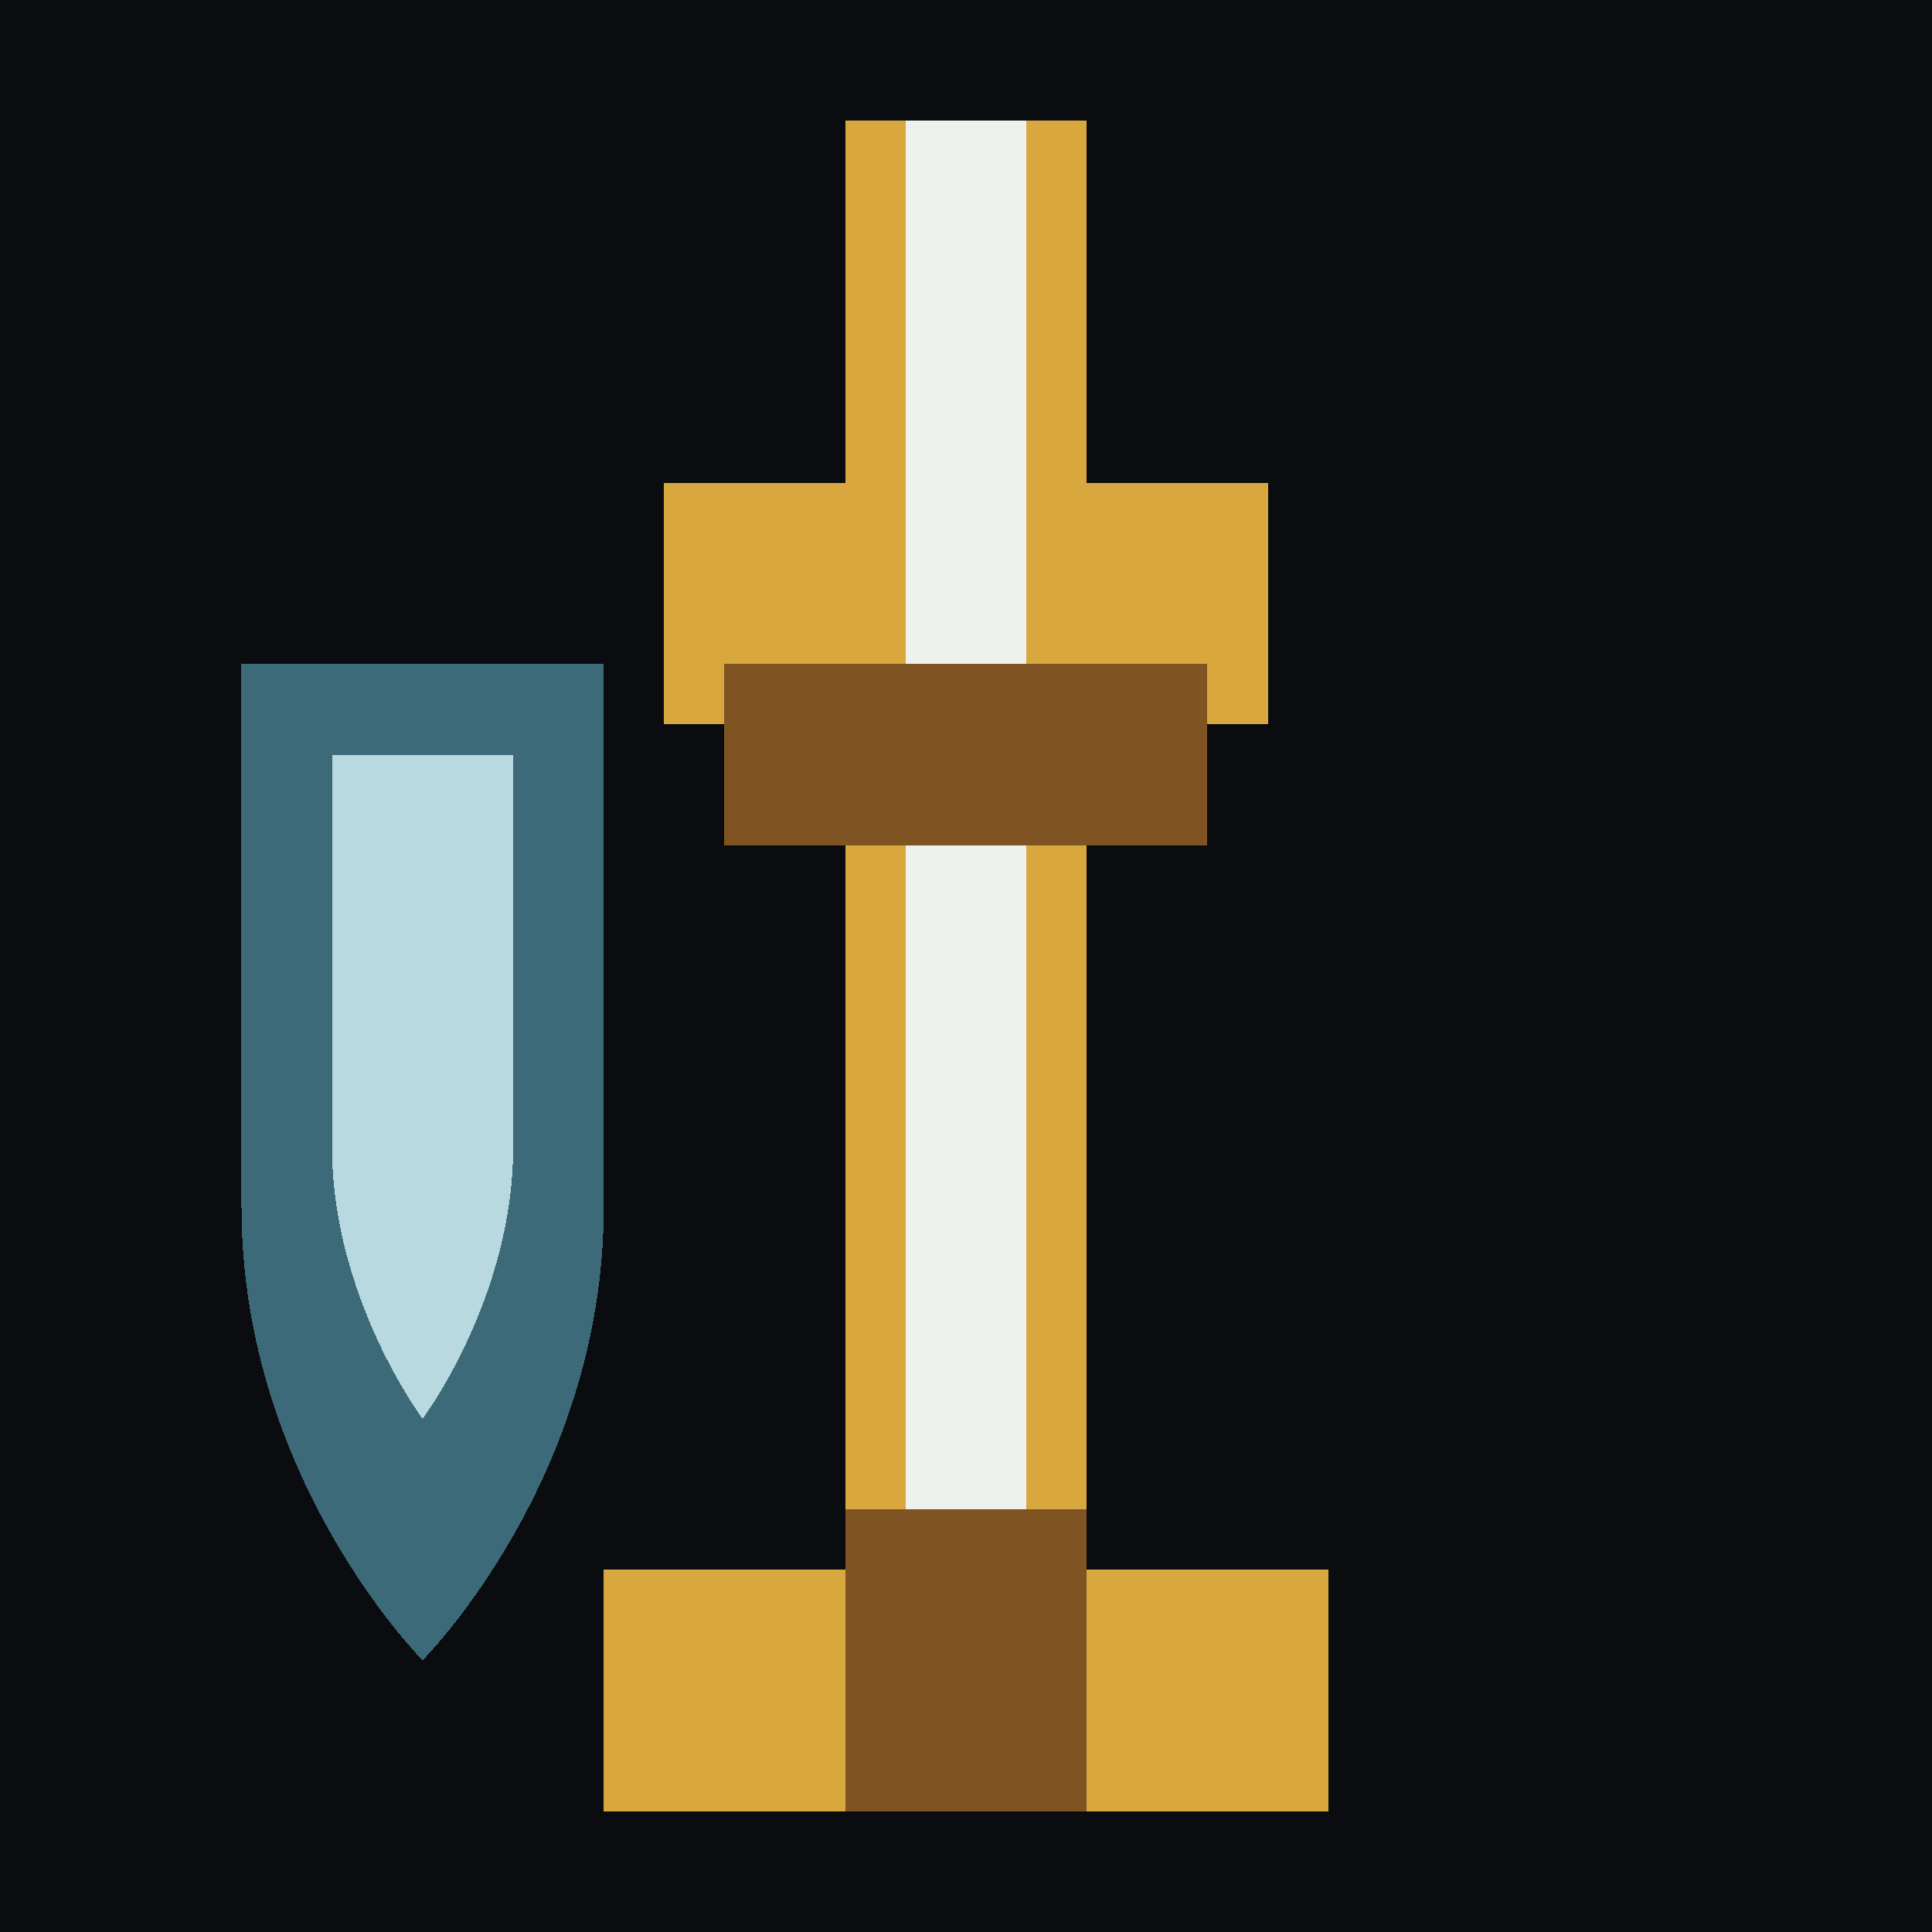
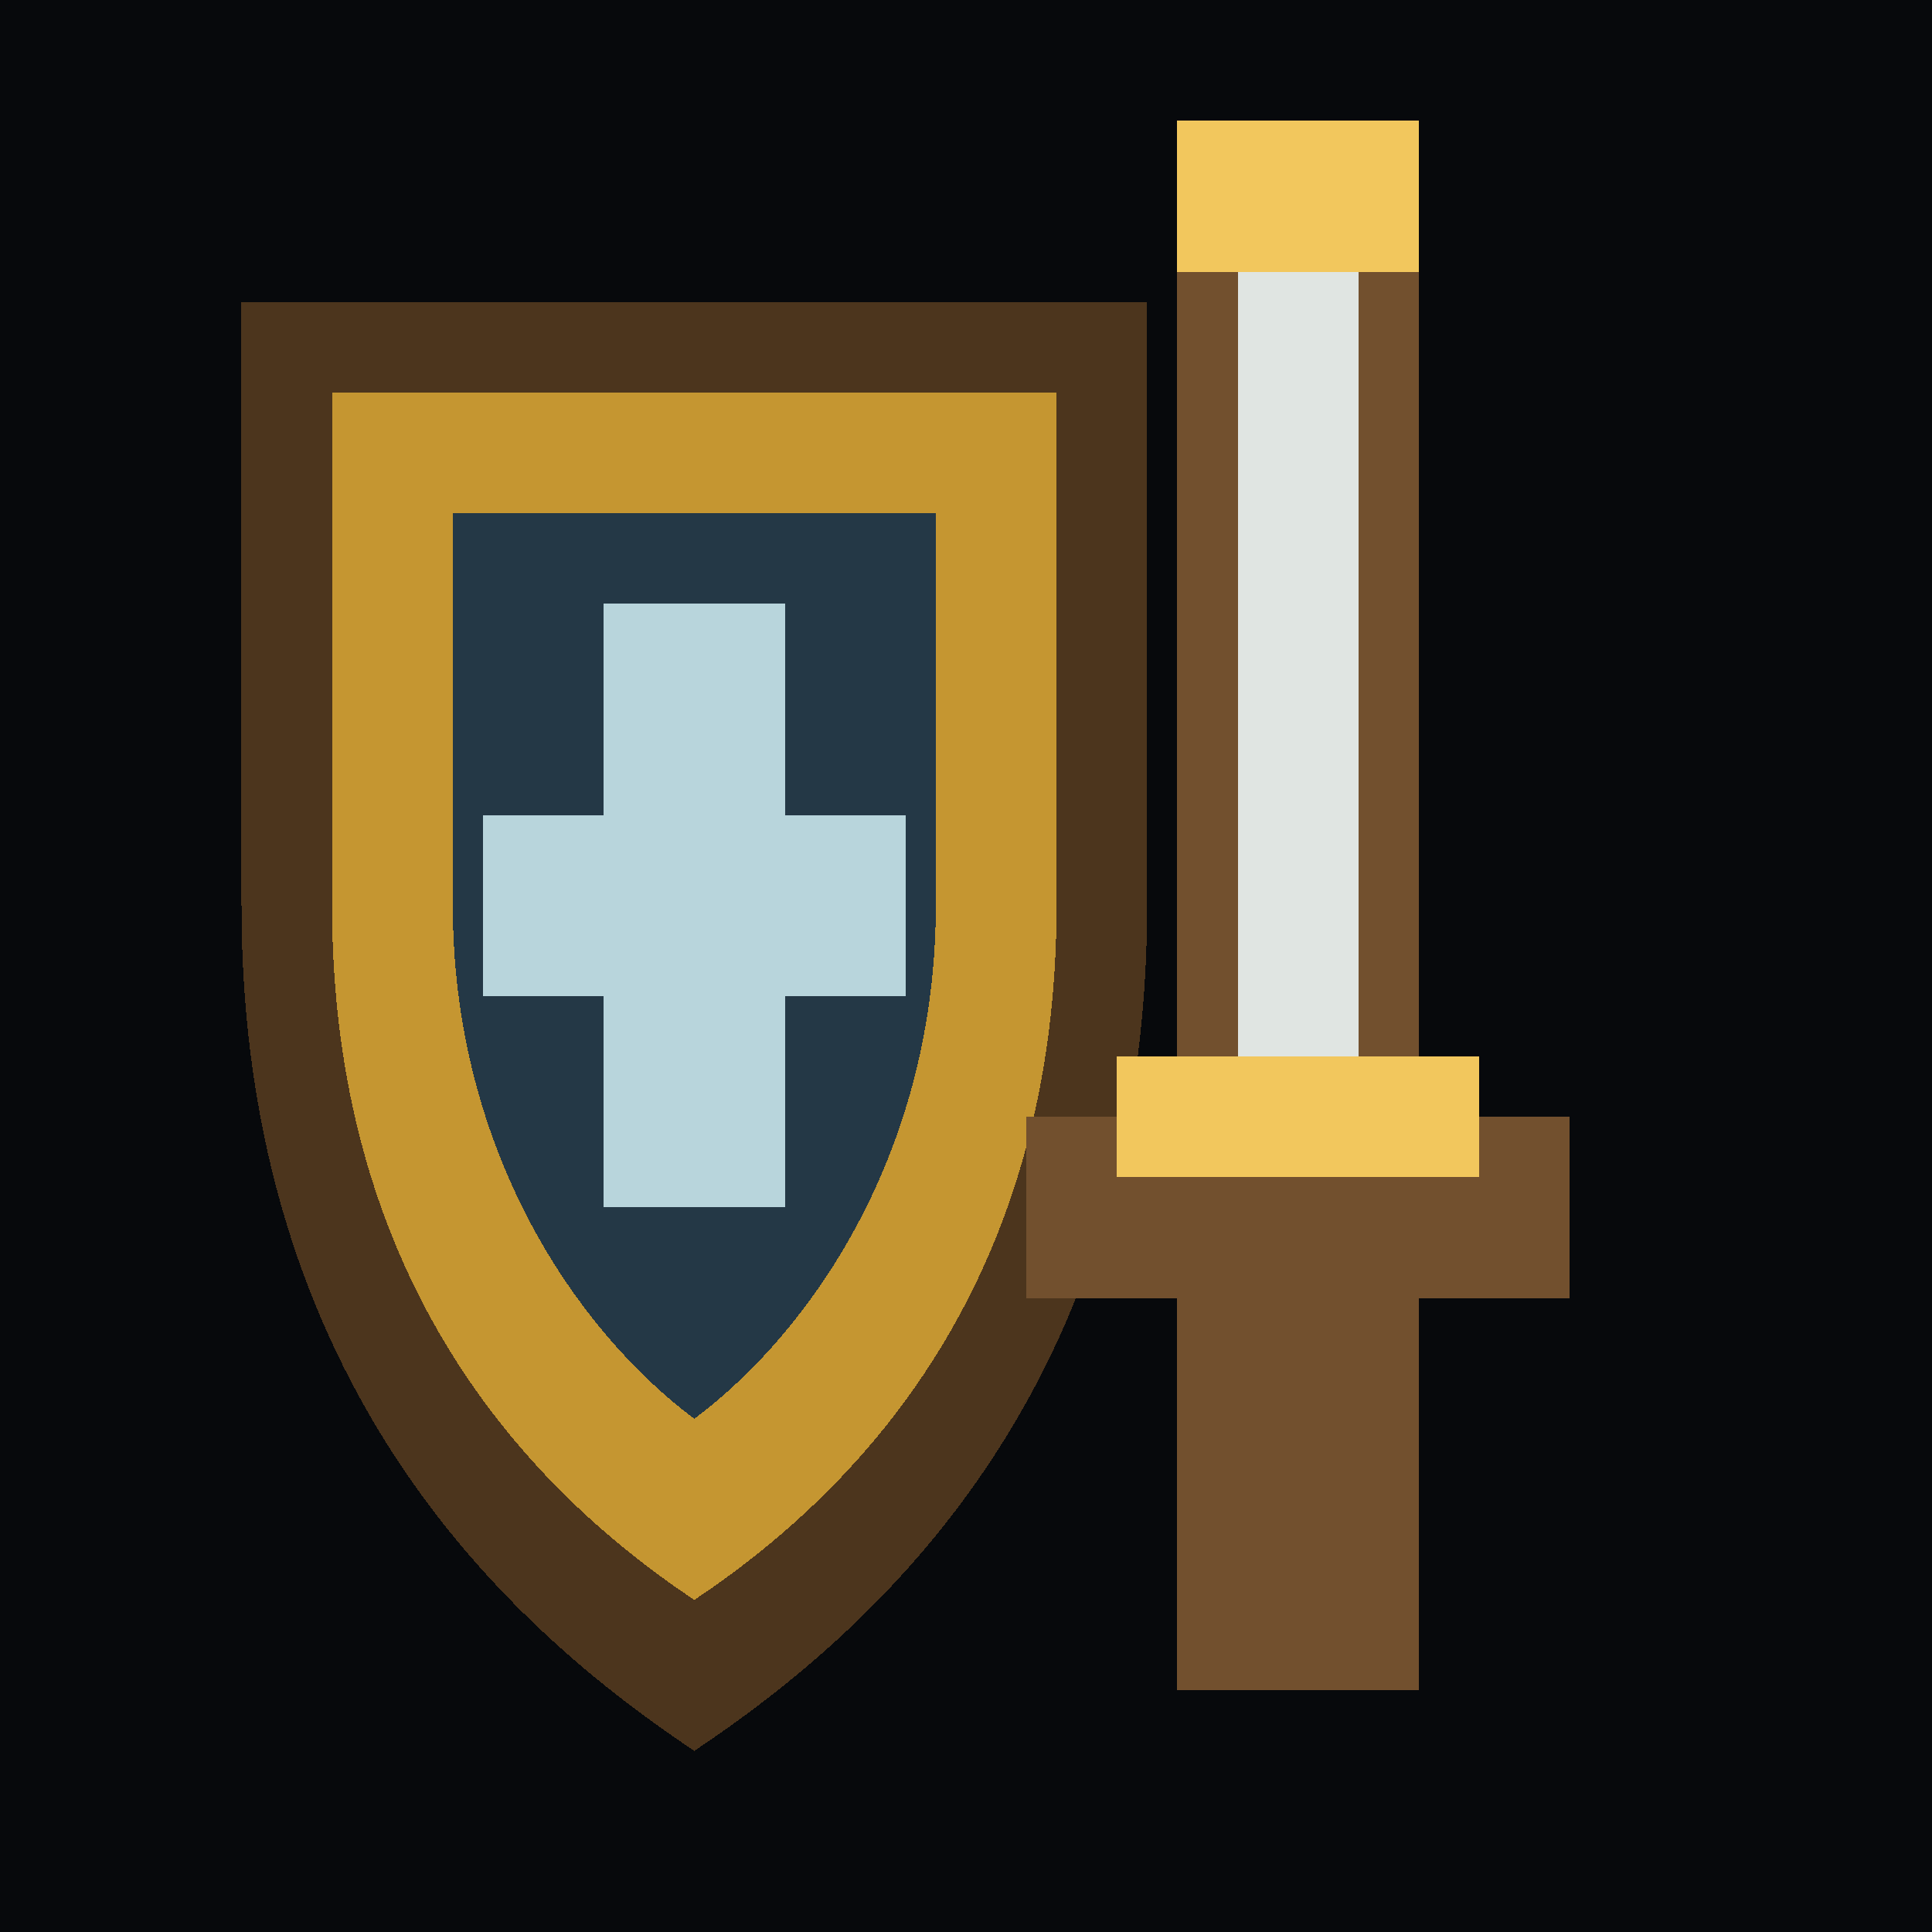
<svg xmlns="http://www.w3.org/2000/svg" viewBox="0 0 64 64" shape-rendering="crispEdges">
-   <rect width="64" height="64" fill="#0a0c10" />
-   <path fill="#d8a83f" d="M28 4h8v12h6v8h-6v28h8v8H20v-8h8V24h-6v-8h6z" />
-   <path fill="#eef1ec" d="M30 4h4v46h-4z" />
-   <path fill="#7f5422" d="M24 22h16v6H24zM28 50h8v10h-8z" />
-   <path fill="#3d6a78" d="M8 22h12v18c0 9-6 15-6 15S8 49 8 40z" />
-   <path fill="#b8d9df" d="M11 25h6v13c0 5-3 9-3 9s-3-4-3-9z" />
+   <rect width="64" height="64" fill="#07090c" />
+   <path fill="#4c351d" d="M8 10h30v20c0 16-9 24-15 28C17 54 8 46 8 30z" />
+   <path fill="#c59631" d="M11 13h24v17c0 12-6 19-12 23-6-4-12-11-12-23z" />
+   <path fill="#243846" d="M15 17h16v13c0 8-4 14-8 17-4-3-8-9-8-17z" />
+   <path fill="#b8d5dc" d="M20 20h6v20h-6zM16 27h14v6H16z" />
+   <path fill="#72502e" d="M39 7h8v34h-8zM34 37h18v6H34zM39 43h8v13h-8z" />
+   <path fill="#e0e5e2" d="M41 5h4v32h-4z" />
+   <path fill="#f2c75d" d="M39 4h8v5h-8zM37 35h12v4H37z" />
</svg>
